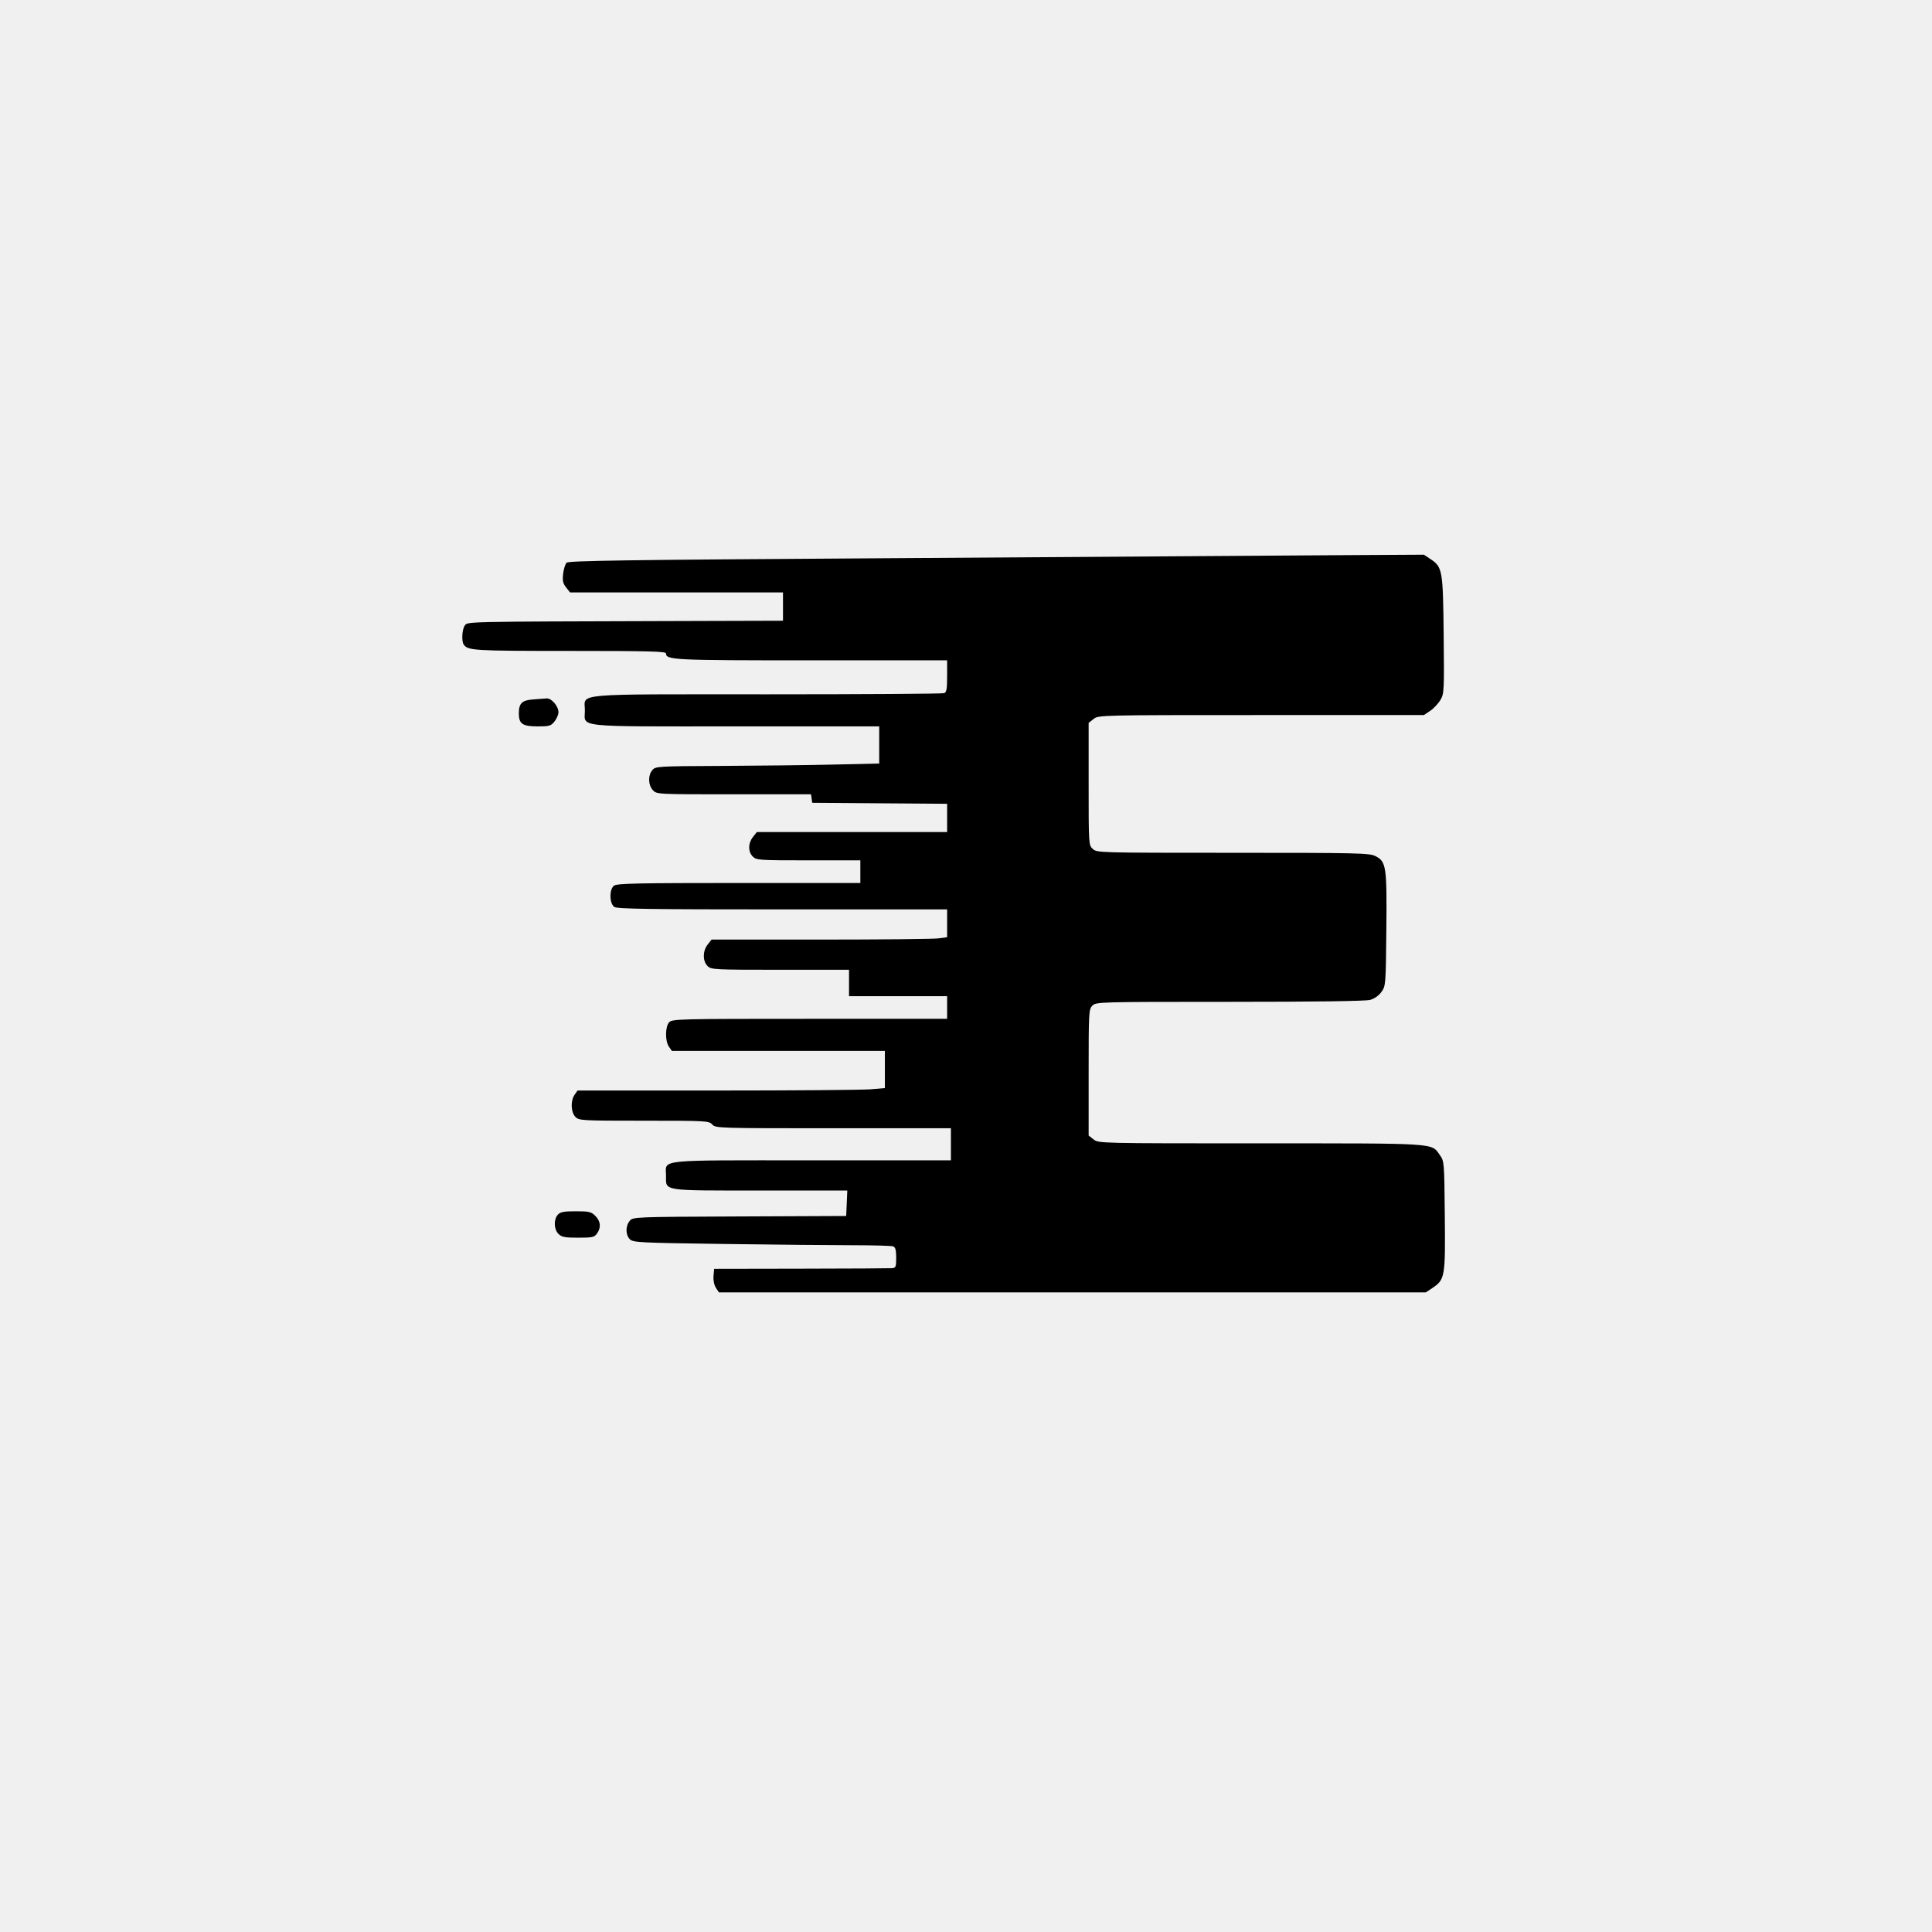
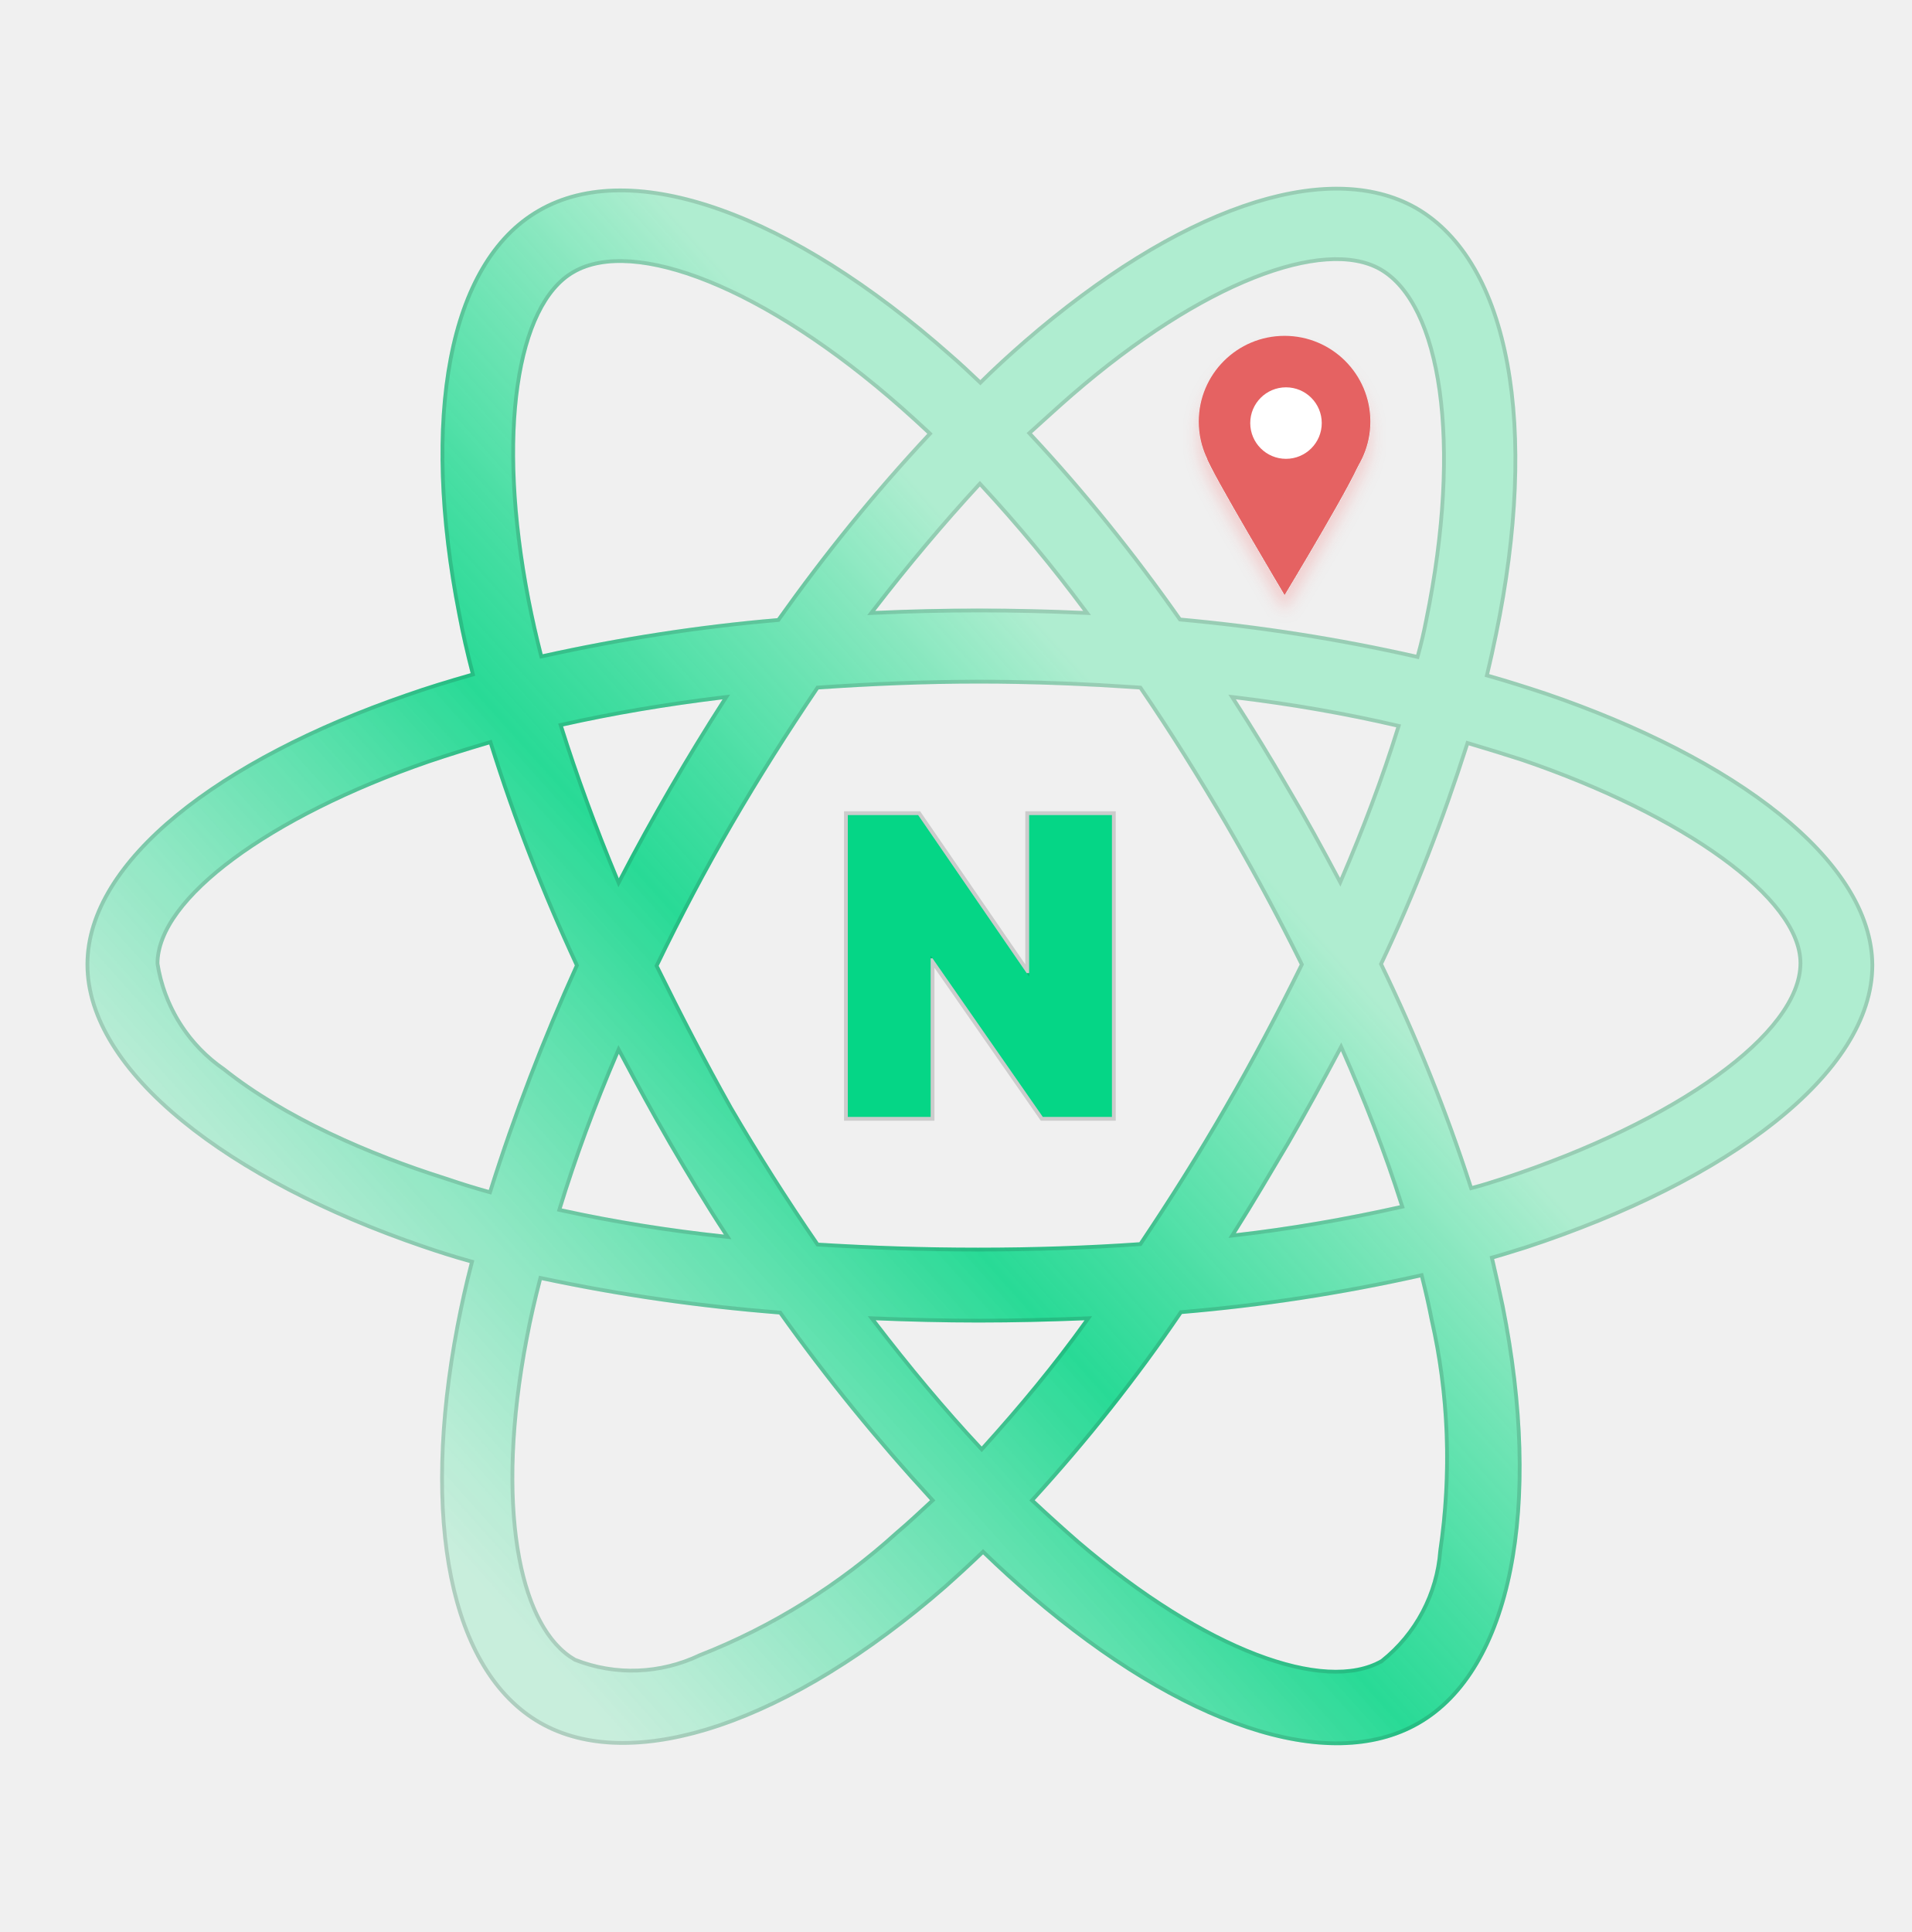
- <svg xmlns="http://www.w3.org/2000/svg" width="512" height="512" viewBox="0 0 512 512" fill="none">
-   <path fill-rule="evenodd" clip-rule="evenodd" d="M322.25 147.35C314.825 147.415 273.214 147.693 229.782 147.969C165.92 148.376 150.688 148.598 150.159 149.126C149.799 149.486 149.385 150.804 149.238 152.054C149.024 153.874 149.18 154.595 150.021 155.664L151.072 157H179.286H207.5V160.75V164.5L177.125 164.588C122.658 164.746 123.943 164.718 123.174 165.77C122.454 166.753 122.273 169.888 122.882 170.8C123.955 172.407 125.491 172.5 150.967 172.5C171.97 172.5 176.5 172.619 176.5 173.169C176.5 174.907 178.462 175 215.023 175H251V179.197C251 182.562 250.843 183.453 250.209 183.697C249.774 183.864 228.674 184 203.32 184C150.832 184 155 183.638 155 188.201C155 192.874 151.532 192.5 194.914 192.5H233V197.421V202.342L220.875 202.619C214.206 202.771 200.875 202.931 191.25 202.975C174.261 203.053 173.724 203.085 172.875 204.083C171.691 205.473 171.761 208.056 173.019 209.406C174.036 210.497 174.095 210.5 194.484 210.5H214.93L215.09 211.625L215.25 212.75L233.125 212.882L251 213.012V216.757V220.5H225.786H200.572L199.536 221.818C198.224 223.485 198.209 225.709 199.5 227C200.451 227.951 201.166 228 214.25 228H228V231V234H195.845C168.978 234 163.532 234.116 162.728 234.704C161.435 235.649 161.472 239.378 162.783 240.337C163.521 240.876 171.86 241 207.345 241H251V244.682V248.364L248.68 248.682C247.404 248.857 233.358 249 217.466 249H188.572L187.536 250.318C186.203 252.013 186.185 254.686 187.5 256C188.463 256.964 189.166 257 206.75 257H225V260.5V264H238H251V267V270H214.577C179.927 270 178.114 270.044 177.327 270.914C176.266 272.087 176.237 275.902 177.278 277.388L178.056 278.5H206.278H234.5V283.427V288.353L230.674 288.677C228.57 288.855 210.246 289 189.953 289H153.056L152.278 290.112C151.162 291.704 151.278 294.778 152.5 296C153.461 296.961 154.166 297 170.672 297C187.21 297 187.878 297.037 188.75 298C189.636 298.979 190.29 299 220.827 299H252V303.25V307.5H215.077C173.236 307.5 176.5 307.154 176.5 311.587C176.5 315.704 175.204 315.5 201.437 315.5H224.545L224.398 318.875L224.25 322.25L196 322.371C167.901 322.491 167.745 322.498 166.875 323.552C165.737 324.929 165.757 327.257 166.917 328.417C167.772 329.272 169.482 329.357 191.999 329.667C205.29 329.85 220.609 330 226.041 330C231.473 330 236.274 330.136 236.709 330.303C237.295 330.528 237.5 331.306 237.5 333.303C237.5 335.741 237.392 336.008 236.375 336.085C235.756 336.132 224.9 336.188 212.25 336.21L189.25 336.25L189.092 338.163C188.998 339.311 189.252 340.561 189.729 341.288L190.523 342.5H284.187H377.852L379.551 341.365C382.936 339.104 383.045 338.479 382.889 322.25C382.751 307.852 382.741 307.738 381.55 306.069C379.269 302.87 381.286 303 334.083 303C291.39 303 291.127 302.994 289.817 301.964L288.5 300.927V284.214C288.5 268.167 288.54 267.46 289.5 266.5C290.481 265.519 291.168 265.5 325.875 265.497C348.592 265.496 361.913 265.31 363.103 264.979C364.25 264.661 365.394 263.852 366.103 262.858C367.228 261.281 367.253 260.965 367.395 246.477C367.562 229.602 367.371 228.31 364.5 226.876C362.882 226.068 360.02 226.002 326.719 226.001C291.151 226 290.674 225.987 289.594 224.98C288.512 223.972 288.5 223.782 288.5 207.767V191.572L289.817 190.536C291.127 189.506 291.388 189.5 334.243 189.5H377.352L379.024 188.374C379.943 187.754 381.158 186.46 381.723 185.499C382.709 183.819 382.743 183.142 382.587 168.25C382.405 150.998 382.28 150.282 379.051 148.132L377.352 147L356.551 147.117C345.11 147.181 329.675 147.286 322.25 147.35ZM141.25 185.362C138.323 185.574 137.5 186.386 137.5 189.06C137.5 191.838 138.461 192.5 142.499 192.5C145.607 192.5 146.024 192.377 146.963 191.182C147.533 190.458 148 189.363 148 188.75C148 187.136 146.139 184.982 144.838 185.09C144.24 185.139 142.625 185.262 141.25 185.362ZM147.827 321.914C146.689 323.172 146.777 325.778 148 327C148.842 327.842 149.666 328 153.221 328C157.017 328 157.522 327.888 158.221 326.888C159.341 325.29 159.182 323.637 157.772 322.228C156.677 321.132 156.122 321 152.6 321C149.413 321 148.496 321.175 147.827 321.914Z" fill="black" />
+ <svg xmlns="http://www.w3.org/2000/svg" width="95" height="96" viewBox="0 0 95 96" fill="none">
+   <path d="M76.804 34.369C75.859 34.055 74.936 33.764 73.99 33.495C74.148 32.845 74.283 32.218 74.418 31.568C76.557 21.261 75.138 12.992 70.411 10.259C65.841 7.659 58.39 10.371 50.871 16.891C50.128 17.541 49.385 18.213 48.71 18.885C48.237 18.437 47.764 17.989 47.269 17.563C39.368 10.572 31.444 7.637 26.716 10.393C22.169 13.015 20.818 20.812 22.732 30.559C22.912 31.523 23.137 32.486 23.385 33.45C22.282 33.764 21.179 34.1 20.166 34.458C10.891 37.663 4.25 42.704 4.25 47.925C4.25 53.325 11.341 58.725 20.976 62.019C21.764 62.288 22.529 62.534 23.34 62.758C23.07 63.789 22.844 64.82 22.642 65.873C20.818 75.463 22.237 83.059 26.784 85.681C31.466 88.37 39.345 85.614 47.022 78.914C47.63 78.376 48.237 77.816 48.845 77.233C49.611 77.973 50.398 78.69 51.209 79.385C58.638 85.748 65.976 88.325 70.524 85.703C75.206 83.014 76.737 74.836 74.756 64.887C74.598 64.125 74.418 63.341 74.238 62.557C74.801 62.4 75.341 62.221 75.859 62.064C85.876 58.77 93.125 53.415 93.125 47.947C93.08 42.682 86.259 37.595 76.804 34.369ZM53.325 19.692C59.786 14.09 65.796 11.894 68.543 13.463C71.469 15.143 72.595 21.91 70.771 30.806C70.659 31.389 70.524 31.971 70.366 32.531C66.516 31.657 62.599 31.052 58.683 30.694C56.431 27.49 53.955 24.398 51.276 21.529C51.974 20.902 52.627 20.297 53.325 19.692ZM33.222 56.865C34.1 58.367 35.001 59.868 35.969 61.347C33.267 61.056 30.566 60.63 27.91 60.047C28.675 57.56 29.62 54.983 30.746 52.361C31.556 53.885 32.367 55.386 33.222 56.865ZM27.977 36.094C30.476 35.534 33.132 35.086 35.901 34.75C34.978 36.184 34.078 37.663 33.222 39.141C32.367 40.62 31.534 42.121 30.746 43.645C29.665 41.046 28.742 38.514 27.977 36.094ZM32.727 47.992C33.875 45.617 35.113 43.264 36.441 40.979C37.77 38.693 39.188 36.453 40.673 34.257C43.285 34.077 45.941 33.965 48.642 33.965C51.344 33.965 54.023 34.077 56.611 34.257C58.097 36.43 59.493 38.671 60.821 40.934C62.149 43.219 63.41 45.55 64.581 47.925C63.41 50.3 62.172 52.653 60.821 54.983C59.493 57.291 58.097 59.509 56.611 61.728C54.023 61.907 51.344 61.997 48.597 61.997C45.851 61.997 43.24 61.907 40.673 61.75C39.165 59.554 37.747 57.313 36.396 55.006C35.113 52.72 33.898 50.367 32.727 47.992ZM64.085 56.843C64.963 55.319 65.796 53.796 66.629 52.227C67.732 54.737 68.723 57.269 69.556 59.89C66.854 60.495 64.13 60.966 61.406 61.28C62.329 59.823 63.207 58.322 64.085 56.843ZM66.584 43.623C65.774 42.099 64.941 40.575 64.063 39.096C63.207 37.618 62.329 36.184 61.406 34.75C64.198 35.086 66.877 35.556 69.376 36.139C68.588 38.671 67.642 41.158 66.584 43.623ZM48.688 24.173C50.511 26.145 52.222 28.207 53.82 30.358C50.376 30.201 46.932 30.201 43.487 30.358C45.198 28.14 46.954 26.056 48.688 24.173ZM28.54 13.597C31.466 11.894 37.927 14.314 44.748 20.342C45.176 20.723 45.626 21.126 46.076 21.552C43.375 24.442 40.899 27.512 38.625 30.716C34.708 31.052 30.813 31.657 26.964 32.509C26.739 31.635 26.536 30.739 26.356 29.82C24.735 21.462 25.793 15.166 28.54 13.597ZM24.285 59.129C23.565 58.927 22.844 58.703 22.124 58.456C18.432 57.291 14.223 55.476 11.184 53.056C9.428 51.846 8.257 49.986 7.919 47.88C7.919 44.721 13.412 40.665 21.314 37.931C22.304 37.595 23.317 37.282 24.308 36.99C25.478 40.732 26.919 44.429 28.562 47.97C26.919 51.6 25.478 55.342 24.285 59.129ZM44.523 76.068C41.664 78.668 38.332 80.751 34.73 82.163C32.794 83.082 30.588 83.171 28.607 82.387C25.838 80.796 24.69 74.701 26.266 66.5C26.446 65.537 26.671 64.573 26.919 63.61C30.813 64.439 34.73 64.999 38.715 65.313C41.011 68.54 43.532 71.632 46.211 74.545C45.648 75.06 45.086 75.598 44.523 76.068ZM48.778 71.878C46.999 69.974 45.243 67.867 43.51 65.604C45.176 65.671 46.887 65.716 48.62 65.716C50.398 65.716 52.154 65.671 53.888 65.604C52.334 67.778 50.601 69.862 48.778 71.878ZM71.469 77.054C71.311 79.16 70.276 81.132 68.61 82.454C65.841 84.045 59.966 81.961 53.617 76.539C52.897 75.911 52.154 75.239 51.411 74.545C54.068 71.632 56.522 68.54 58.728 65.29C62.712 64.954 66.652 64.349 70.569 63.475C70.749 64.192 70.906 64.887 71.041 65.582C71.897 69.324 72.032 73.222 71.469 77.054ZM74.643 58.479C74.148 58.636 73.675 58.792 73.157 58.927C71.942 55.162 70.456 51.488 68.723 47.903C70.388 44.385 71.784 40.755 72.977 37.035C73.878 37.304 74.756 37.573 75.589 37.842C83.67 40.598 89.366 44.721 89.366 47.858C89.366 51.264 83.31 55.633 74.643 58.479Z" fill="url(#paint0_linear_214_12)" />
+   <path d="M61.777 10.243C65.033 9.116 67.926 9.061 70.151 10.224L70.364 10.34C72.695 11.687 74.222 14.407 74.897 18.09C75.573 21.772 75.394 26.403 74.326 31.549C74.191 32.198 74.057 32.824 73.899 33.473L73.878 33.56L73.965 33.585C74.909 33.853 75.83 34.145 76.774 34.458V34.457C81.495 36.068 85.553 38.143 88.435 40.467C91.228 42.72 92.902 45.197 93.024 47.705L93.031 47.948C93.031 50.639 91.246 53.32 88.19 55.747C85.138 58.172 80.833 60.329 75.832 61.974C75.311 62.132 74.775 62.31 74.213 62.467L74.127 62.49L74.147 62.578C74.237 62.97 74.327 63.362 74.414 63.751L74.664 64.906C75.653 69.872 75.764 74.39 75.047 77.999C74.329 81.61 72.785 84.296 70.477 85.622C68.235 86.914 65.294 86.931 61.977 85.824C58.66 84.717 54.978 82.49 51.27 79.314C50.461 78.62 49.674 77.904 48.91 77.166L48.846 77.103L48.78 77.166C48.477 77.457 48.173 77.742 47.87 78.022L46.96 78.844C43.128 82.188 39.25 84.544 35.75 85.73C32.358 86.878 29.334 86.923 27.05 85.72L26.831 85.6C24.589 84.307 23.108 81.782 22.416 78.371C21.724 74.961 21.823 70.677 22.733 65.89C22.936 64.838 23.161 63.81 23.431 62.782L23.454 62.692L23.364 62.668C22.556 62.445 21.793 62.199 21.006 61.931C16.196 60.286 12.026 58.117 9.06 55.69C6.091 53.26 4.344 50.583 4.344 47.925C4.344 45.356 5.979 42.814 8.789 40.508C11.597 38.203 15.566 36.147 20.196 34.547H20.197C21.208 34.189 22.308 33.853 23.41 33.54L23.498 33.515L23.476 33.427C23.228 32.465 23.004 31.503 22.824 30.542V30.541C21.869 25.675 21.73 21.302 22.394 17.822C23.058 14.341 24.523 11.766 26.764 10.475V10.474C29.094 9.115 32.225 9.153 35.772 10.411C39.316 11.669 43.262 14.144 47.207 17.634L47.208 17.635C47.701 18.059 48.173 18.505 48.645 18.953L48.712 19.016L48.776 18.952C49.281 18.45 49.824 17.946 50.377 17.452L50.933 16.962C54.686 13.707 58.418 11.406 61.777 10.243ZM70.548 63.384C66.635 64.257 62.7 64.862 58.72 65.197L58.675 65.201L58.65 65.237C56.447 68.483 53.995 71.572 51.342 74.481L51.279 74.55L51.348 74.613C52.091 75.308 52.834 75.981 53.556 76.609L53.557 76.61C56.736 79.326 59.802 81.209 62.423 82.214C65.038 83.216 67.234 83.352 68.656 82.535L68.657 82.536L68.668 82.527C70.354 81.189 71.403 79.194 71.562 77.061L71.561 77.061C72.09 73.46 72.004 69.801 71.285 66.267L71.133 65.561C70.998 64.865 70.839 64.169 70.659 63.452L70.638 63.364L70.548 63.384ZM26.828 63.587C26.58 64.551 26.354 65.517 26.174 66.482C25.384 70.59 25.276 74.176 25.715 76.938C26.125 79.52 27.017 81.403 28.299 82.302L28.561 82.469L28.573 82.475C30.579 83.268 32.812 83.177 34.77 82.248L34.77 82.247C38.379 80.832 41.718 78.745 44.583 76.141C45.148 75.668 45.714 75.127 46.274 74.613L46.344 74.55L46.28 74.481C43.604 71.571 41.085 68.482 38.791 65.259L38.766 65.223L38.723 65.22L37.232 65.09C33.764 64.761 30.342 64.243 26.939 63.519L26.851 63.499L26.828 63.587ZM43.435 65.661C45.17 67.926 46.928 70.035 48.709 71.942L48.778 72.017L48.847 71.941C50.672 69.923 52.408 67.835 53.964 65.658L54.075 65.503L53.884 65.511C52.151 65.578 50.397 65.622 48.62 65.622C46.888 65.622 45.179 65.578 43.514 65.511L43.313 65.502L43.435 65.661ZM48.643 33.871C45.939 33.871 43.28 33.984 40.667 34.163L40.621 34.166L40.596 34.204C39.109 36.401 37.69 38.644 36.36 40.932C35.031 43.219 33.792 45.574 32.643 47.951L32.623 47.992L32.643 48.033C33.814 50.409 35.03 52.764 36.315 55.052L36.315 55.053C37.667 57.362 39.086 59.605 40.596 61.803L40.622 61.841L40.668 61.844C43.236 62.001 45.849 62.091 48.598 62.091C51.346 62.091 54.027 62.001 56.618 61.821L56.664 61.818L56.69 61.78C57.99 59.838 59.222 57.895 60.4 55.893L60.902 55.03C62.254 52.698 63.494 50.343 64.665 47.967L64.685 47.925L64.665 47.884C63.64 45.804 62.545 43.758 61.398 41.747L60.902 40.887C59.573 38.622 58.176 36.38 56.688 34.204L56.663 34.166L56.618 34.163L54.659 34.042C52.685 33.935 50.67 33.871 48.643 33.871ZM30.66 52.324C29.533 54.949 28.587 57.529 27.82 60.02L27.79 60.117L27.89 60.139C30.55 60.722 33.255 61.149 35.959 61.44L36.155 61.461L36.047 61.296C35.08 59.819 34.18 58.319 33.303 56.818H33.304C32.449 55.341 31.639 53.841 30.829 52.317L30.737 52.145L30.66 52.324ZM66.546 52.184C65.714 53.751 64.882 55.273 64.005 56.795C63.127 58.275 62.249 59.775 61.327 61.23L61.223 61.395L61.417 61.373C64.144 61.059 66.872 60.587 69.576 59.981L69.676 59.959L69.644 59.862C68.81 57.237 67.819 54.701 66.715 52.19L66.637 52.013L66.546 52.184ZM24.281 36.9C23.538 37.119 22.782 37.351 22.031 37.595L21.283 37.843C17.326 39.212 13.968 40.913 11.598 42.671C10.412 43.55 9.471 44.444 8.825 45.321C8.18 46.198 7.825 47.063 7.825 47.88V47.888L7.827 47.895C8.147 49.893 9.208 51.673 10.804 52.897L11.13 53.134C14.181 55.562 18.401 57.379 22.096 58.545C22.817 58.792 23.538 59.017 24.26 59.219L24.348 59.243L24.375 59.156C25.567 55.373 27.006 51.635 28.648 48.009L28.665 47.97L28.648 47.931C27.006 44.394 25.567 40.7 24.398 36.962L24.369 36.874L24.281 36.9ZM72.888 37.007C71.696 40.723 70.302 44.349 68.638 47.862L68.619 47.903L68.639 47.943C70.37 51.525 71.854 55.196 73.068 58.956L73.096 59.04L73.181 59.018C73.701 58.882 74.178 58.725 74.672 58.568L74.673 58.567C79.013 57.142 82.703 55.335 85.31 53.454C86.613 52.514 87.648 51.553 88.358 50.61C89.068 49.668 89.459 48.737 89.459 47.857C89.459 47.045 89.091 46.179 88.424 45.3C87.756 44.42 86.784 43.518 85.562 42.631C83.119 40.857 79.666 39.133 75.619 37.753H75.617C74.783 37.484 73.905 37.214 73.004 36.945L72.916 36.919L72.888 37.007ZM35.89 34.656C33.118 34.993 30.458 35.442 27.956 36.003L27.856 36.024L27.888 36.122C28.654 38.545 29.578 41.08 30.659 43.682L30.736 43.867L30.829 43.688C31.616 42.166 32.449 40.666 33.304 39.188C34.158 37.711 35.057 36.233 35.98 34.801L36.088 34.633L35.89 34.656ZM61.327 34.801C62.249 36.234 63.127 37.666 63.981 39.144L63.982 39.145C64.859 40.621 65.691 42.144 66.501 43.667L66.593 43.84L66.67 43.66C67.729 41.193 68.676 38.703 69.465 36.167L69.495 36.07L69.397 36.048C66.894 35.465 64.212 34.993 61.418 34.656L61.22 34.633L61.327 34.801ZM68.589 13.382C67.177 12.575 64.951 12.746 62.292 13.802C59.626 14.86 56.5 16.816 53.264 19.621C52.565 20.227 51.91 20.834 51.214 21.46L51.143 21.523L51.208 21.594C53.883 24.458 56.357 27.547 58.605 30.748L58.631 30.783L58.674 30.787C62.587 31.145 66.501 31.75 70.346 32.623L70.432 32.643L70.456 32.557C70.614 31.994 70.75 31.41 70.863 30.825C71.776 26.37 71.952 22.443 71.531 19.416C71.111 16.396 70.092 14.245 68.589 13.382ZM35.219 13.983C32.38 12.836 29.996 12.642 28.493 13.516C27.08 14.323 26.124 16.328 25.718 19.149C25.311 21.977 25.452 25.652 26.264 29.838H26.265C26.445 30.758 26.648 31.657 26.873 32.532L26.895 32.62L26.984 32.601C30.83 31.75 34.72 31.145 38.633 30.81L38.676 30.806L38.701 30.77C40.972 27.57 43.446 24.503 46.145 21.616L46.208 21.548L46.141 21.483C45.689 21.057 45.238 20.652 44.81 20.271C41.394 17.253 38.065 15.134 35.219 13.983ZM48.618 24.11C46.883 25.995 45.125 28.081 43.413 30.301L43.29 30.461L43.491 30.451C46.932 30.294 50.374 30.294 53.815 30.451L54.013 30.46L53.895 30.302C52.295 28.148 50.582 26.084 48.756 24.109L48.688 24.035L48.618 24.11Z" stroke="#080808" stroke-opacity="0.14" stroke-width="0.188" />
+   <g filter="url(#filter0_d_214_12)">
+     <path d="M68.09 20.951C68.09 23.306 66.181 25.215 63.826 25.215C62.745 25.215 61.758 24.812 61.006 24.149C60.121 23.368 59.562 22.224 59.562 20.951C59.562 18.596 61.471 16.688 63.826 16.688C66.181 16.688 68.09 18.596 68.09 20.951Z" fill="#E56262" />
+     <path d="M63.828 29.569C63.828 29.569 60.131 23.367 59.989 22.799C59.917 22.51 62.016 24.695 63.828 24.717C65.587 24.738 67.557 22.589 67.592 22.799C67.663 23.225 63.828 29.569 63.828 29.569Z" fill="#E56262" />
+     <path d="M65.674 21.022C65.674 22.003 64.878 22.799 63.897 22.799C62.916 22.799 62.121 22.003 62.121 21.022C62.121 20.041 62.916 19.246 63.897 19.246C64.878 19.246 65.674 20.041 65.674 21.022Z" fill="white" />
+   </g>
+   <path d="M55.25 40.5V55.5H51.813L46.332 47.619H46.243V55.5H42.125V40.5H45.621L51.013 48.352H51.132V40.5H55.25Z" fill="#05D686" />
+   <path d="M45.67 40.406L45.698 40.447L51.038 48.222V40.406H55.344V55.594H51.765L51.736 55.554L46.337 47.79V55.594H42.031V40.406H45.67Z" stroke="black" stroke-opacity="0.15" stroke-width="0.188" />
+   <defs>
+     <filter id="filter0_d_214_12" x="58.812" y="16.688" width="10.027" height="14.382" filterUnits="userSpaceOnUse" color-interpolation-filters="sRGB">
+       <feFlood flood-opacity="0" result="BackgroundImageFix" />
+       <feColorMatrix in="SourceAlpha" type="matrix" values="0 0 0 0 0 0 0 0 0 0 0 0 0 0 0 0 0 0 127 0" result="hardAlpha" />
+       <feOffset dy="0.75" />
+       <feGaussianBlur stdDeviation="0.375" />
+       <feComposite in2="hardAlpha" operator="out" />
+       <feColorMatrix type="matrix" values="0 0 0 0 0.964 0 0 0 0 0.397 0 0 0 0 0.397 0 0 0 0.25 0" />
+       <feBlend mode="normal" in2="BackgroundImageFix" result="effect1_dropShadow_214_12" />
+       <feBlend mode="normal" in="SourceGraphic" in2="effect1_dropShadow_214_12" result="shape" />
+     </filter>
+     <linearGradient id="paint0_linear_214_12" x1="59.938" y1="40.125" x2="16.826" y2="78.743" gradientUnits="userSpaceOnUse">
+       <stop stop-color="#AFEDD0" />
+       <stop offset="0.4" stop-color="#05D686" stop-opacity="0.85" />
+       <stop offset="0.91" stop-color="#AFEDD0" stop-opacity="0.61" />
+     </linearGradient>
+   </defs>
</svg>
